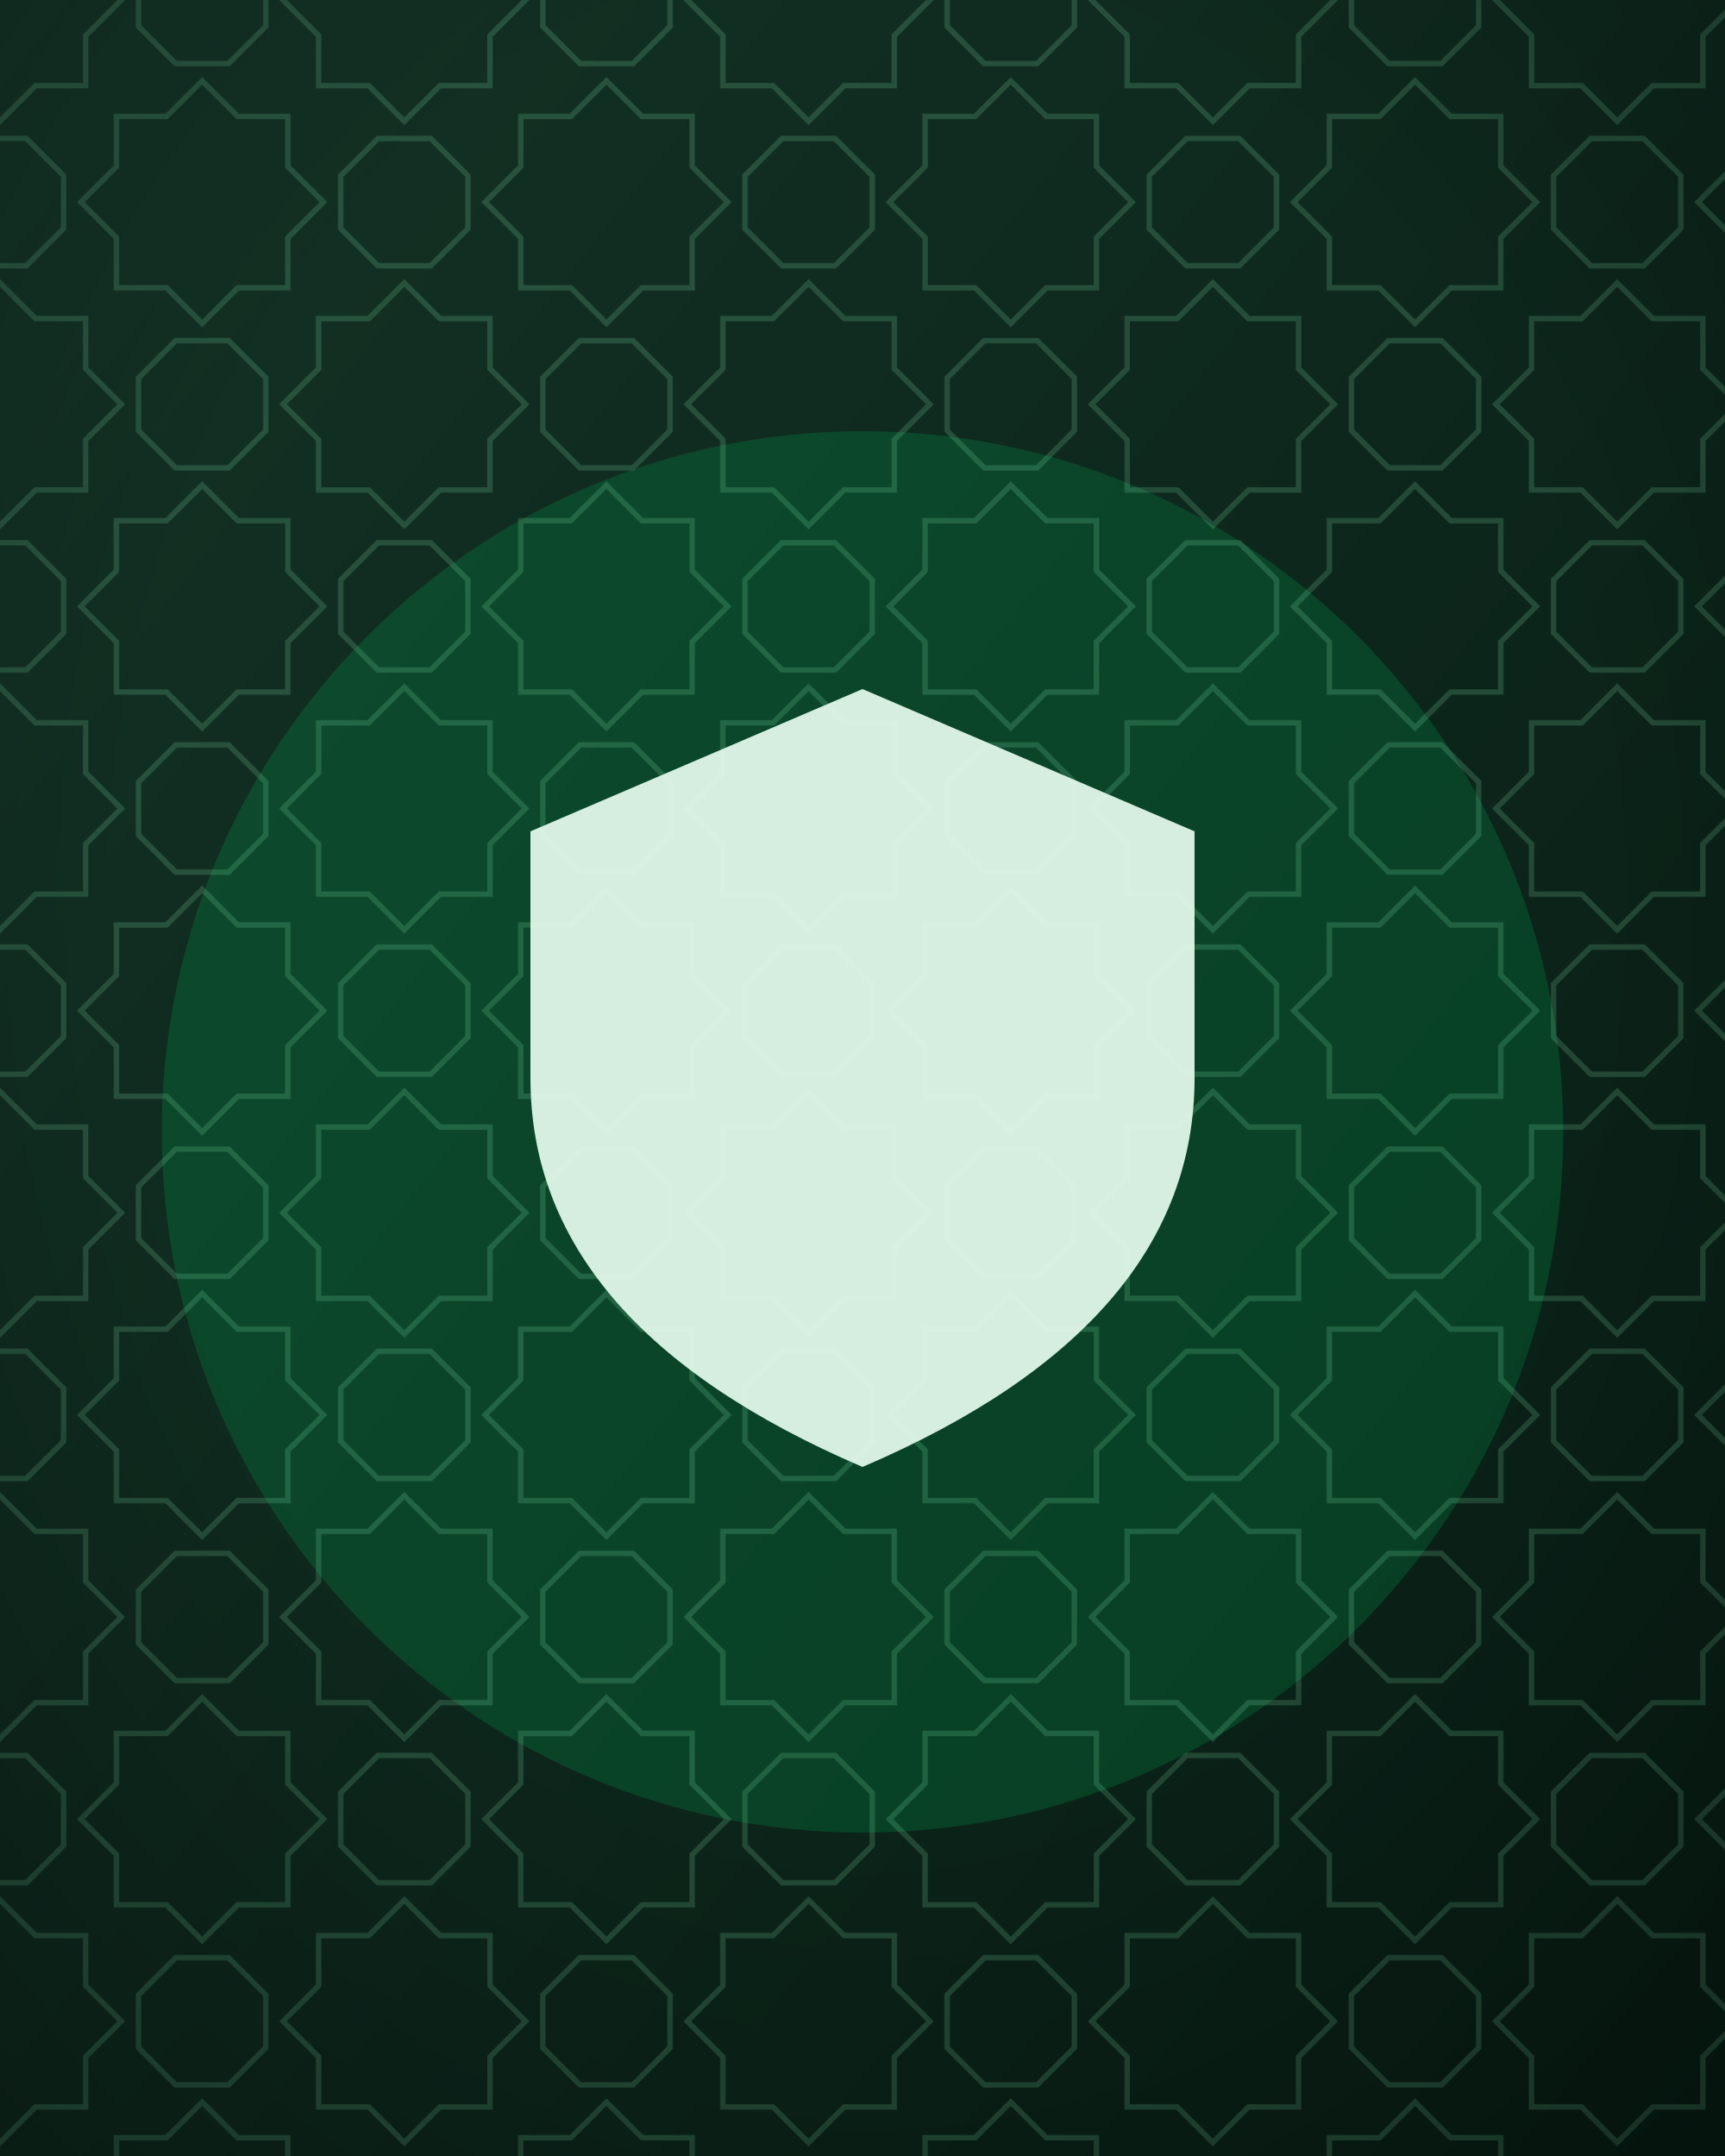
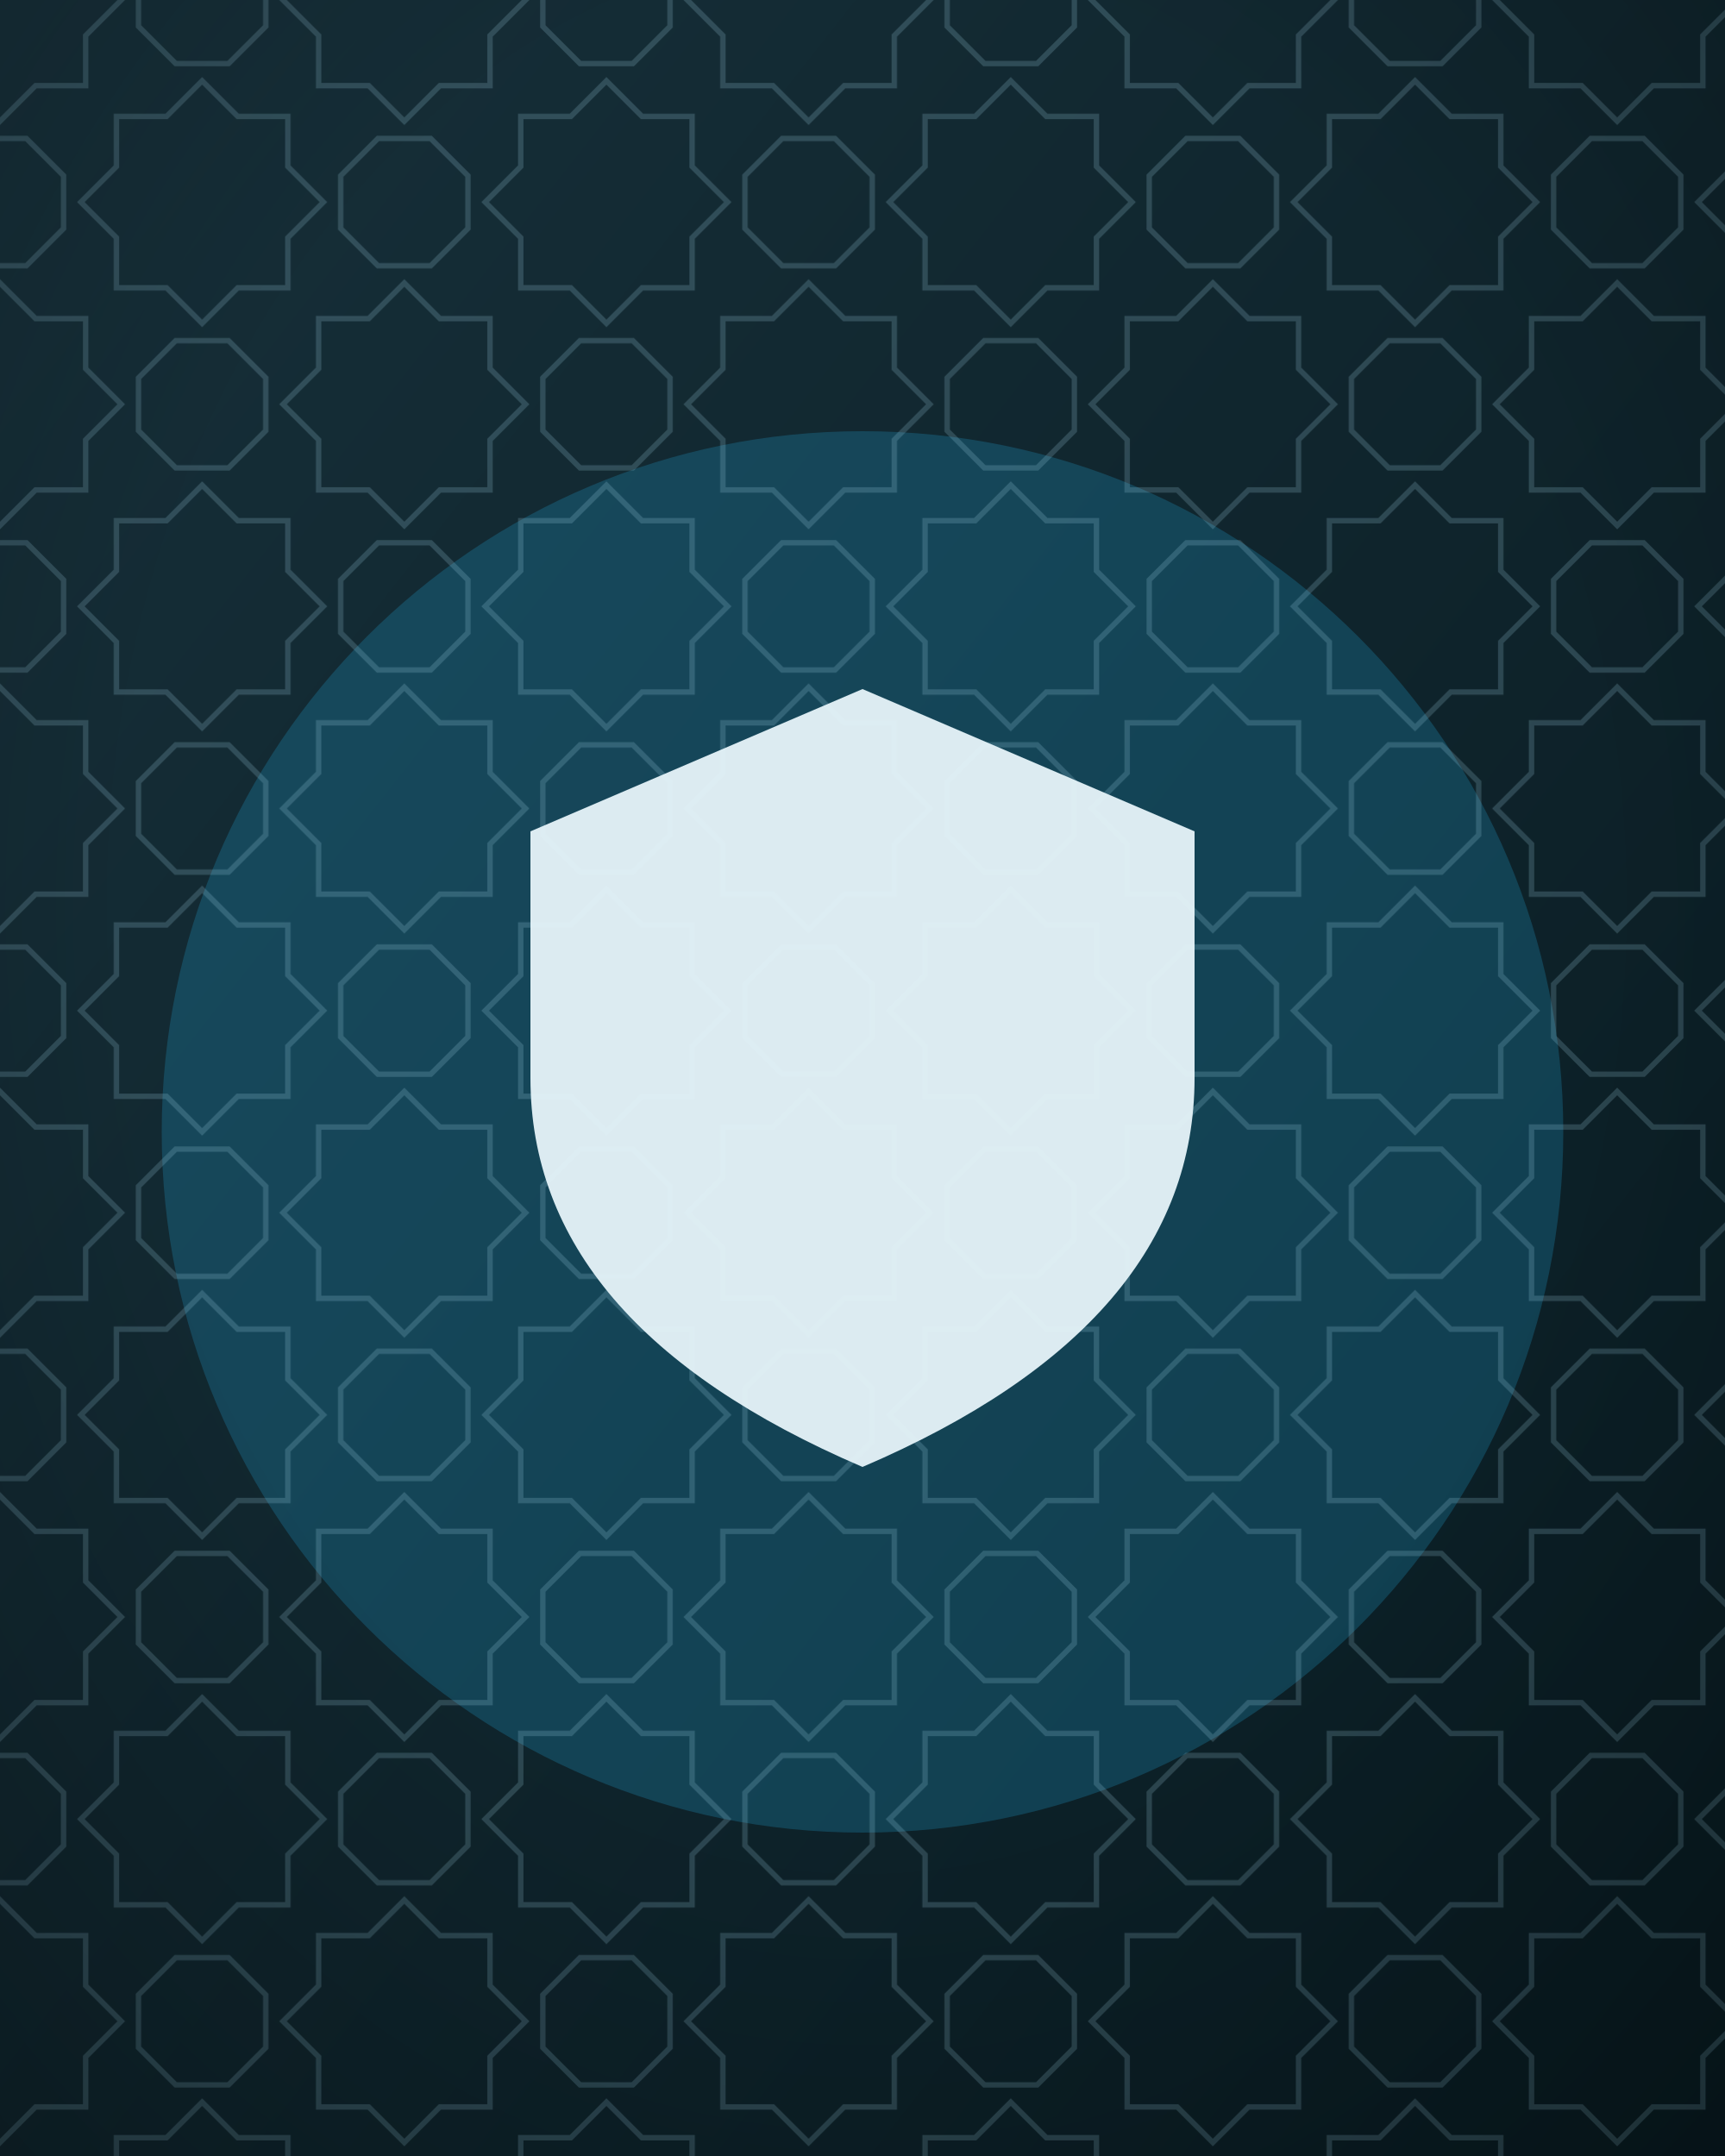
<svg xmlns="http://www.w3.org/2000/svg" viewBox="0 0 640 800" width="640" height="800" preserveAspectRatio="xMidYMid slice">
  <defs>
    <linearGradient id="bg" x1="0" y1="0" x2="1" y2="1">
-       <stop offset="0" stop-color="#143326" />
-       <stop offset="1" stop-color="#071B12" />
+       <stop offset="0" stop-color="#17303A" />
+       <stop offset="1" stop-color="#081A20" />
    </linearGradient>
    <pattern id="pat" width="150" height="150" patternUnits="userSpaceOnUse">
-       <g fill="none" stroke="#7FE3AC" stroke-width="2" opacity="0.2">
+       <g fill="none" stroke="#A4D7EB" stroke-width="2" opacity="0.2">
        <polygon points="0.0,-45.0 13.2,-31.8 31.8,-31.8 31.8,-13.2 45.0,0.0 31.8,13.2 31.8,31.8 13.2,31.8 0.0,45.0 -13.2,31.8 -31.8,31.8 -31.8,13.2 -45.0,0.0 -31.8,-13.2 -31.8,-31.8 -13.2,-31.8" />
        <polygon points="150.0,-45.0 163.2,-31.8 181.8,-31.8 181.8,-13.2 195.0,0.0 181.8,13.2 181.8,31.8 163.2,31.8 150.0,45.0 136.8,31.8 118.2,31.8 118.2,13.2 105.0,0.0 118.2,-13.2 118.2,-31.8 136.8,-31.8" />
        <polygon points="0.0,105.0 13.2,118.2 31.8,118.2 31.8,136.8 45.0,150.0 31.8,163.2 31.8,181.8 13.2,181.8 0.0,195.0 -13.2,181.8 -31.8,181.8 -31.8,163.2 -45.0,150.0 -31.8,136.8 -31.8,118.2 -13.2,118.2" />
        <polygon points="150.0,105.0 163.2,118.2 181.8,118.2 181.8,136.8 195.0,150.0 181.8,163.2 181.8,181.8 163.2,181.8 150.0,195.0 136.8,181.8 118.2,181.8 118.2,163.2 105.0,150.0 118.2,136.8 118.2,118.2 136.8,118.2" />
        <polygon points="75.0,30.0 88.2,43.2 106.8,43.2 106.8,61.8 120.0,75.0 106.8,88.2 106.8,106.8 88.2,106.8 75.0,120.0 61.8,106.8 43.2,106.8 43.2,88.2 30.0,75.0 43.2,61.8 43.2,43.2 61.8,43.2" />
        <polygon points="98.6,9.8 84.8,23.6 65.2,23.6 51.4,9.8 51.4,-9.8 65.2,-23.6 84.8,-23.6 98.6,-9.8" />
        <polygon points="23.6,84.8 9.8,98.6 -9.8,98.6 -23.6,84.8 -23.6,65.2 -9.8,51.4 9.8,51.4 23.6,65.2" />
        <polygon points="173.6,84.8 159.8,98.6 140.2,98.6 126.4,84.8 126.4,65.2 140.2,51.4 159.8,51.4 173.6,65.2" />
        <polygon points="98.6,159.8 84.8,173.6 65.2,173.6 51.4,159.8 51.4,140.2 65.2,126.4 84.8,126.4 98.6,140.2" />
      </g>
    </pattern>
    <radialGradient id="vig" cx="50%" cy="42%" r="78%">
      <stop offset="0.55" stop-color="#000" stop-opacity="0" />
      <stop offset="1" stop-color="#000" stop-opacity="0.28" />
    </radialGradient>
  </defs>
  <rect width="640" height="800" fill="url(#bg)" />
-   <circle cx="320" cy="420" r="260" fill="#00A14F" opacity="0.24" />
+   <circle cx="320" cy="420" r="260" fill="#20A7DB" opacity="0.24" />
  <rect width="640" height="800" fill="url(#pat)" />
  <g opacity="0.95" transform="translate(144.0 224.0) scale(1.760)">
-     <g fill="#DFF7E9">
+     <g fill="#E6F3F9">
      <path d="M100 18 L170 48 L170 100 Q170 152 100 182 Q30 152 30 100 L30 48 Z" />
    </g>
  </g>
  <rect width="640" height="800" fill="url(#vig)" />
</svg>
